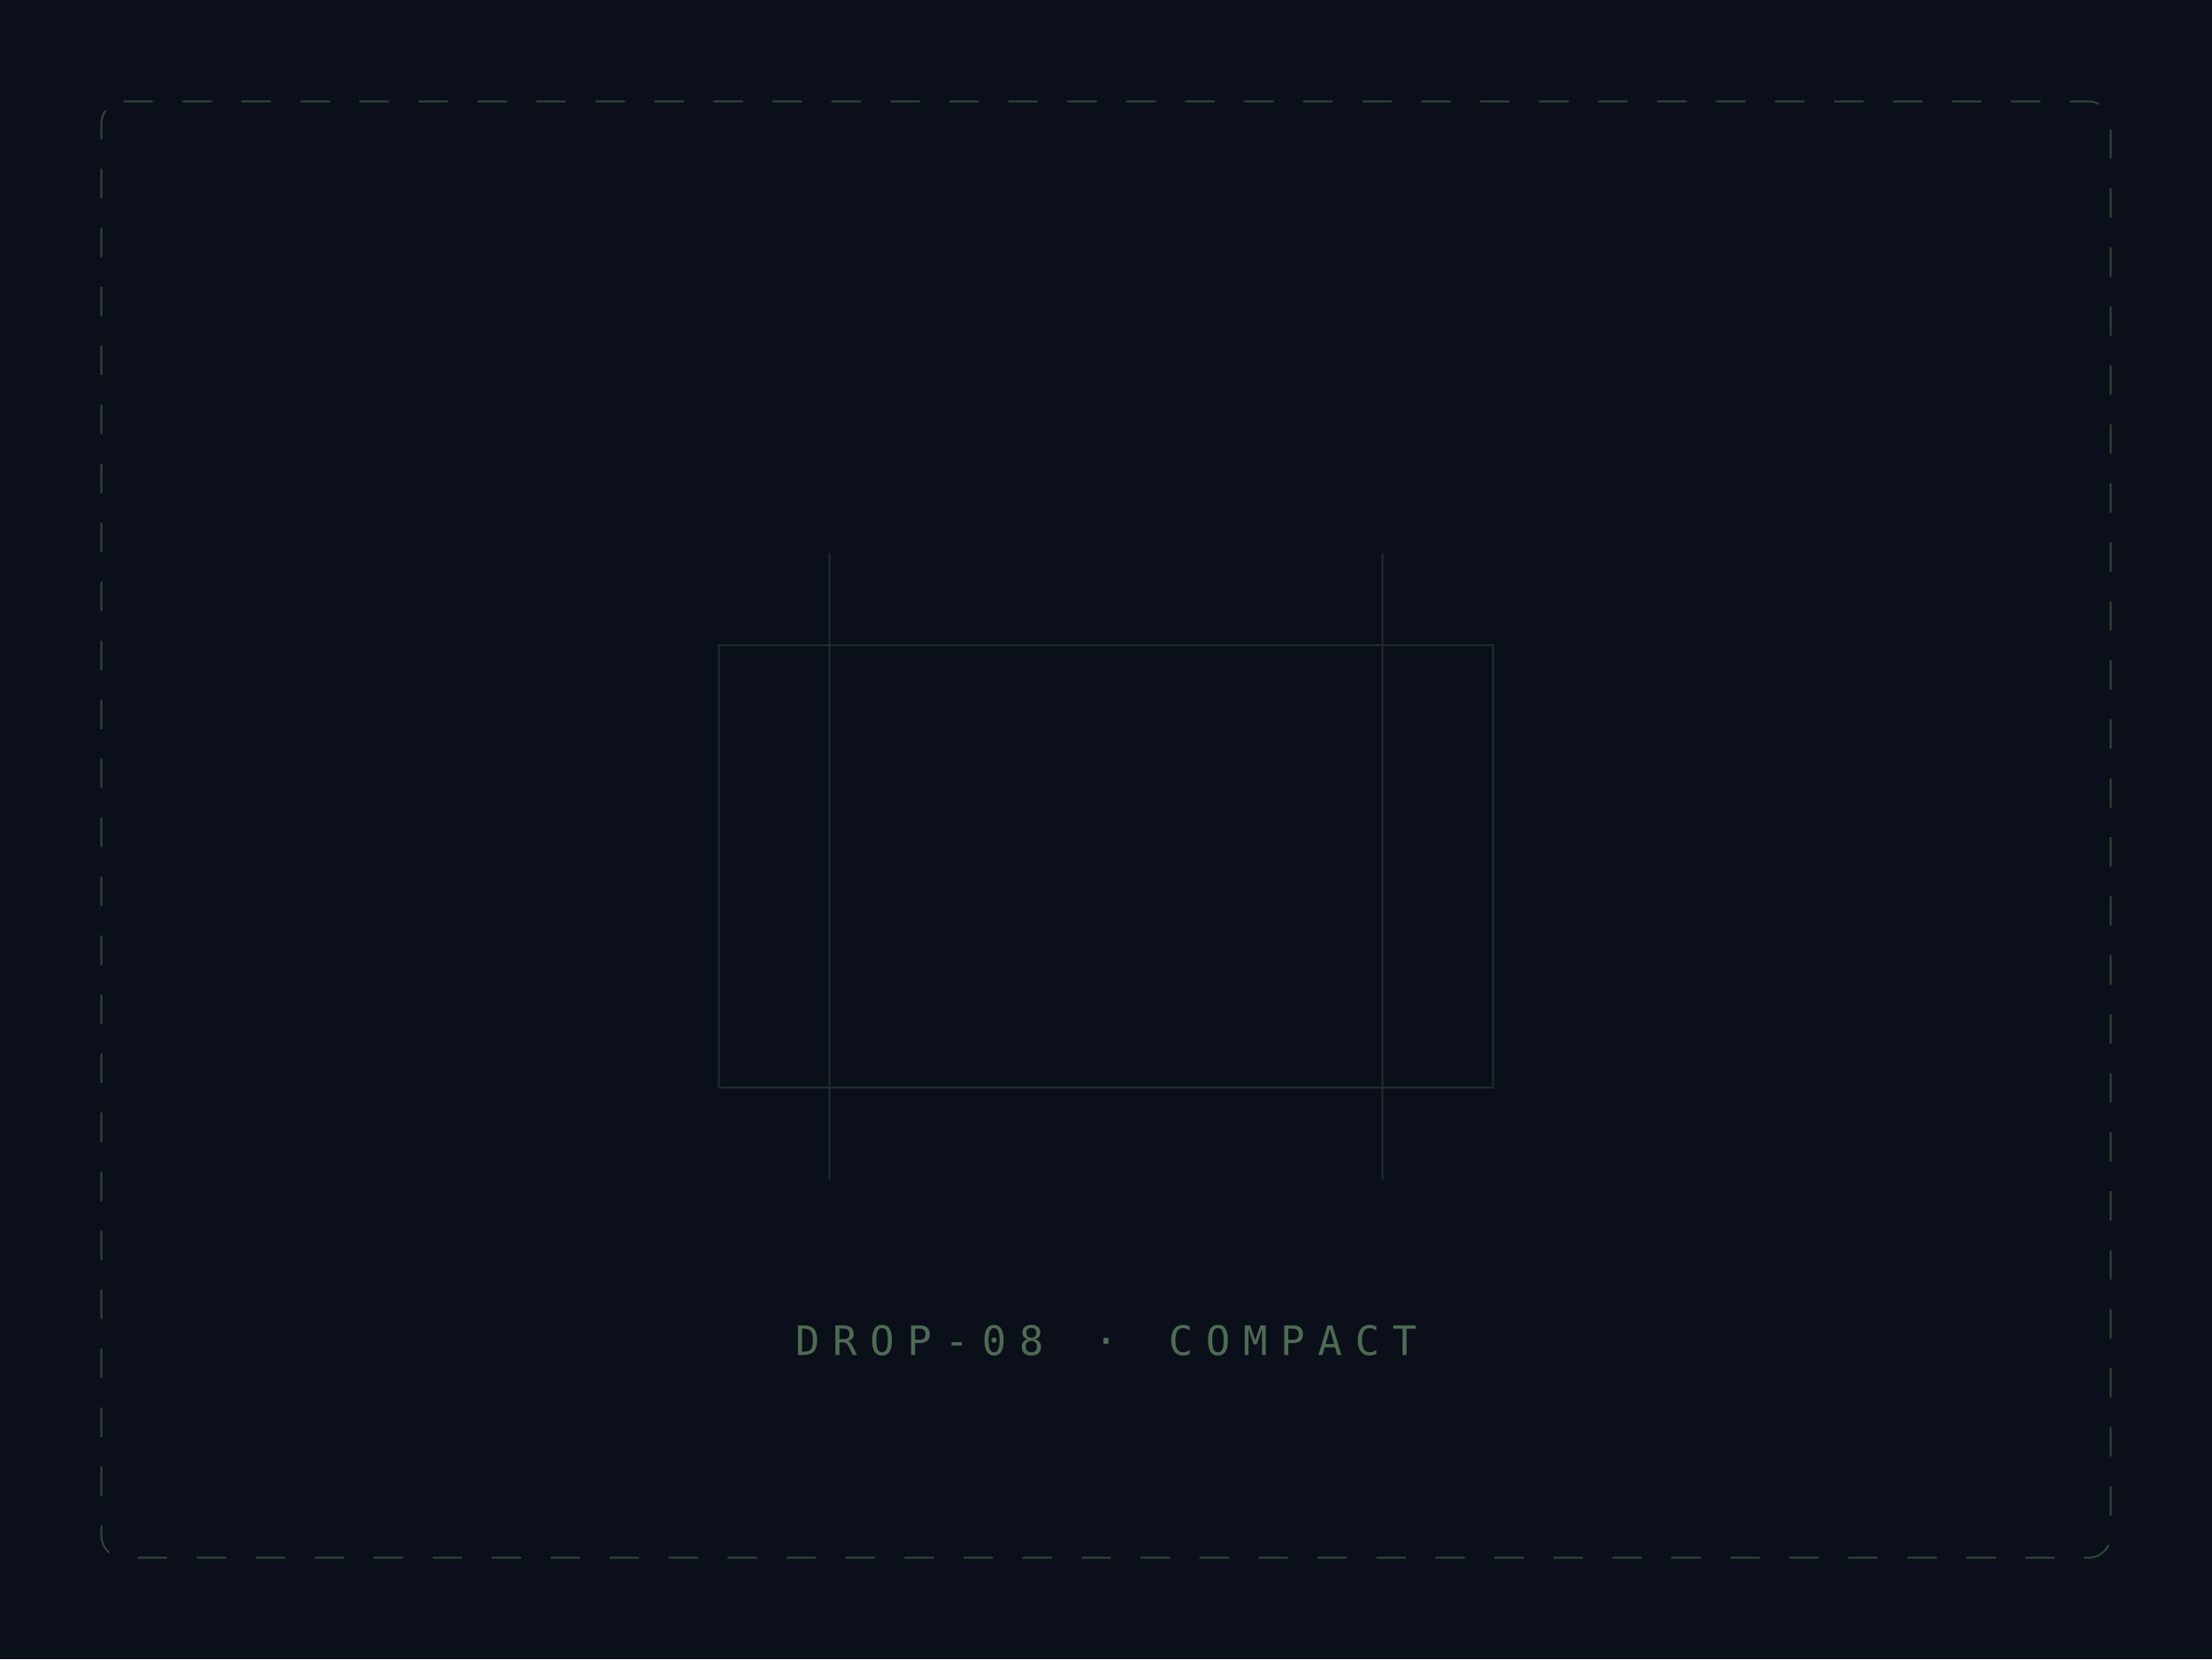
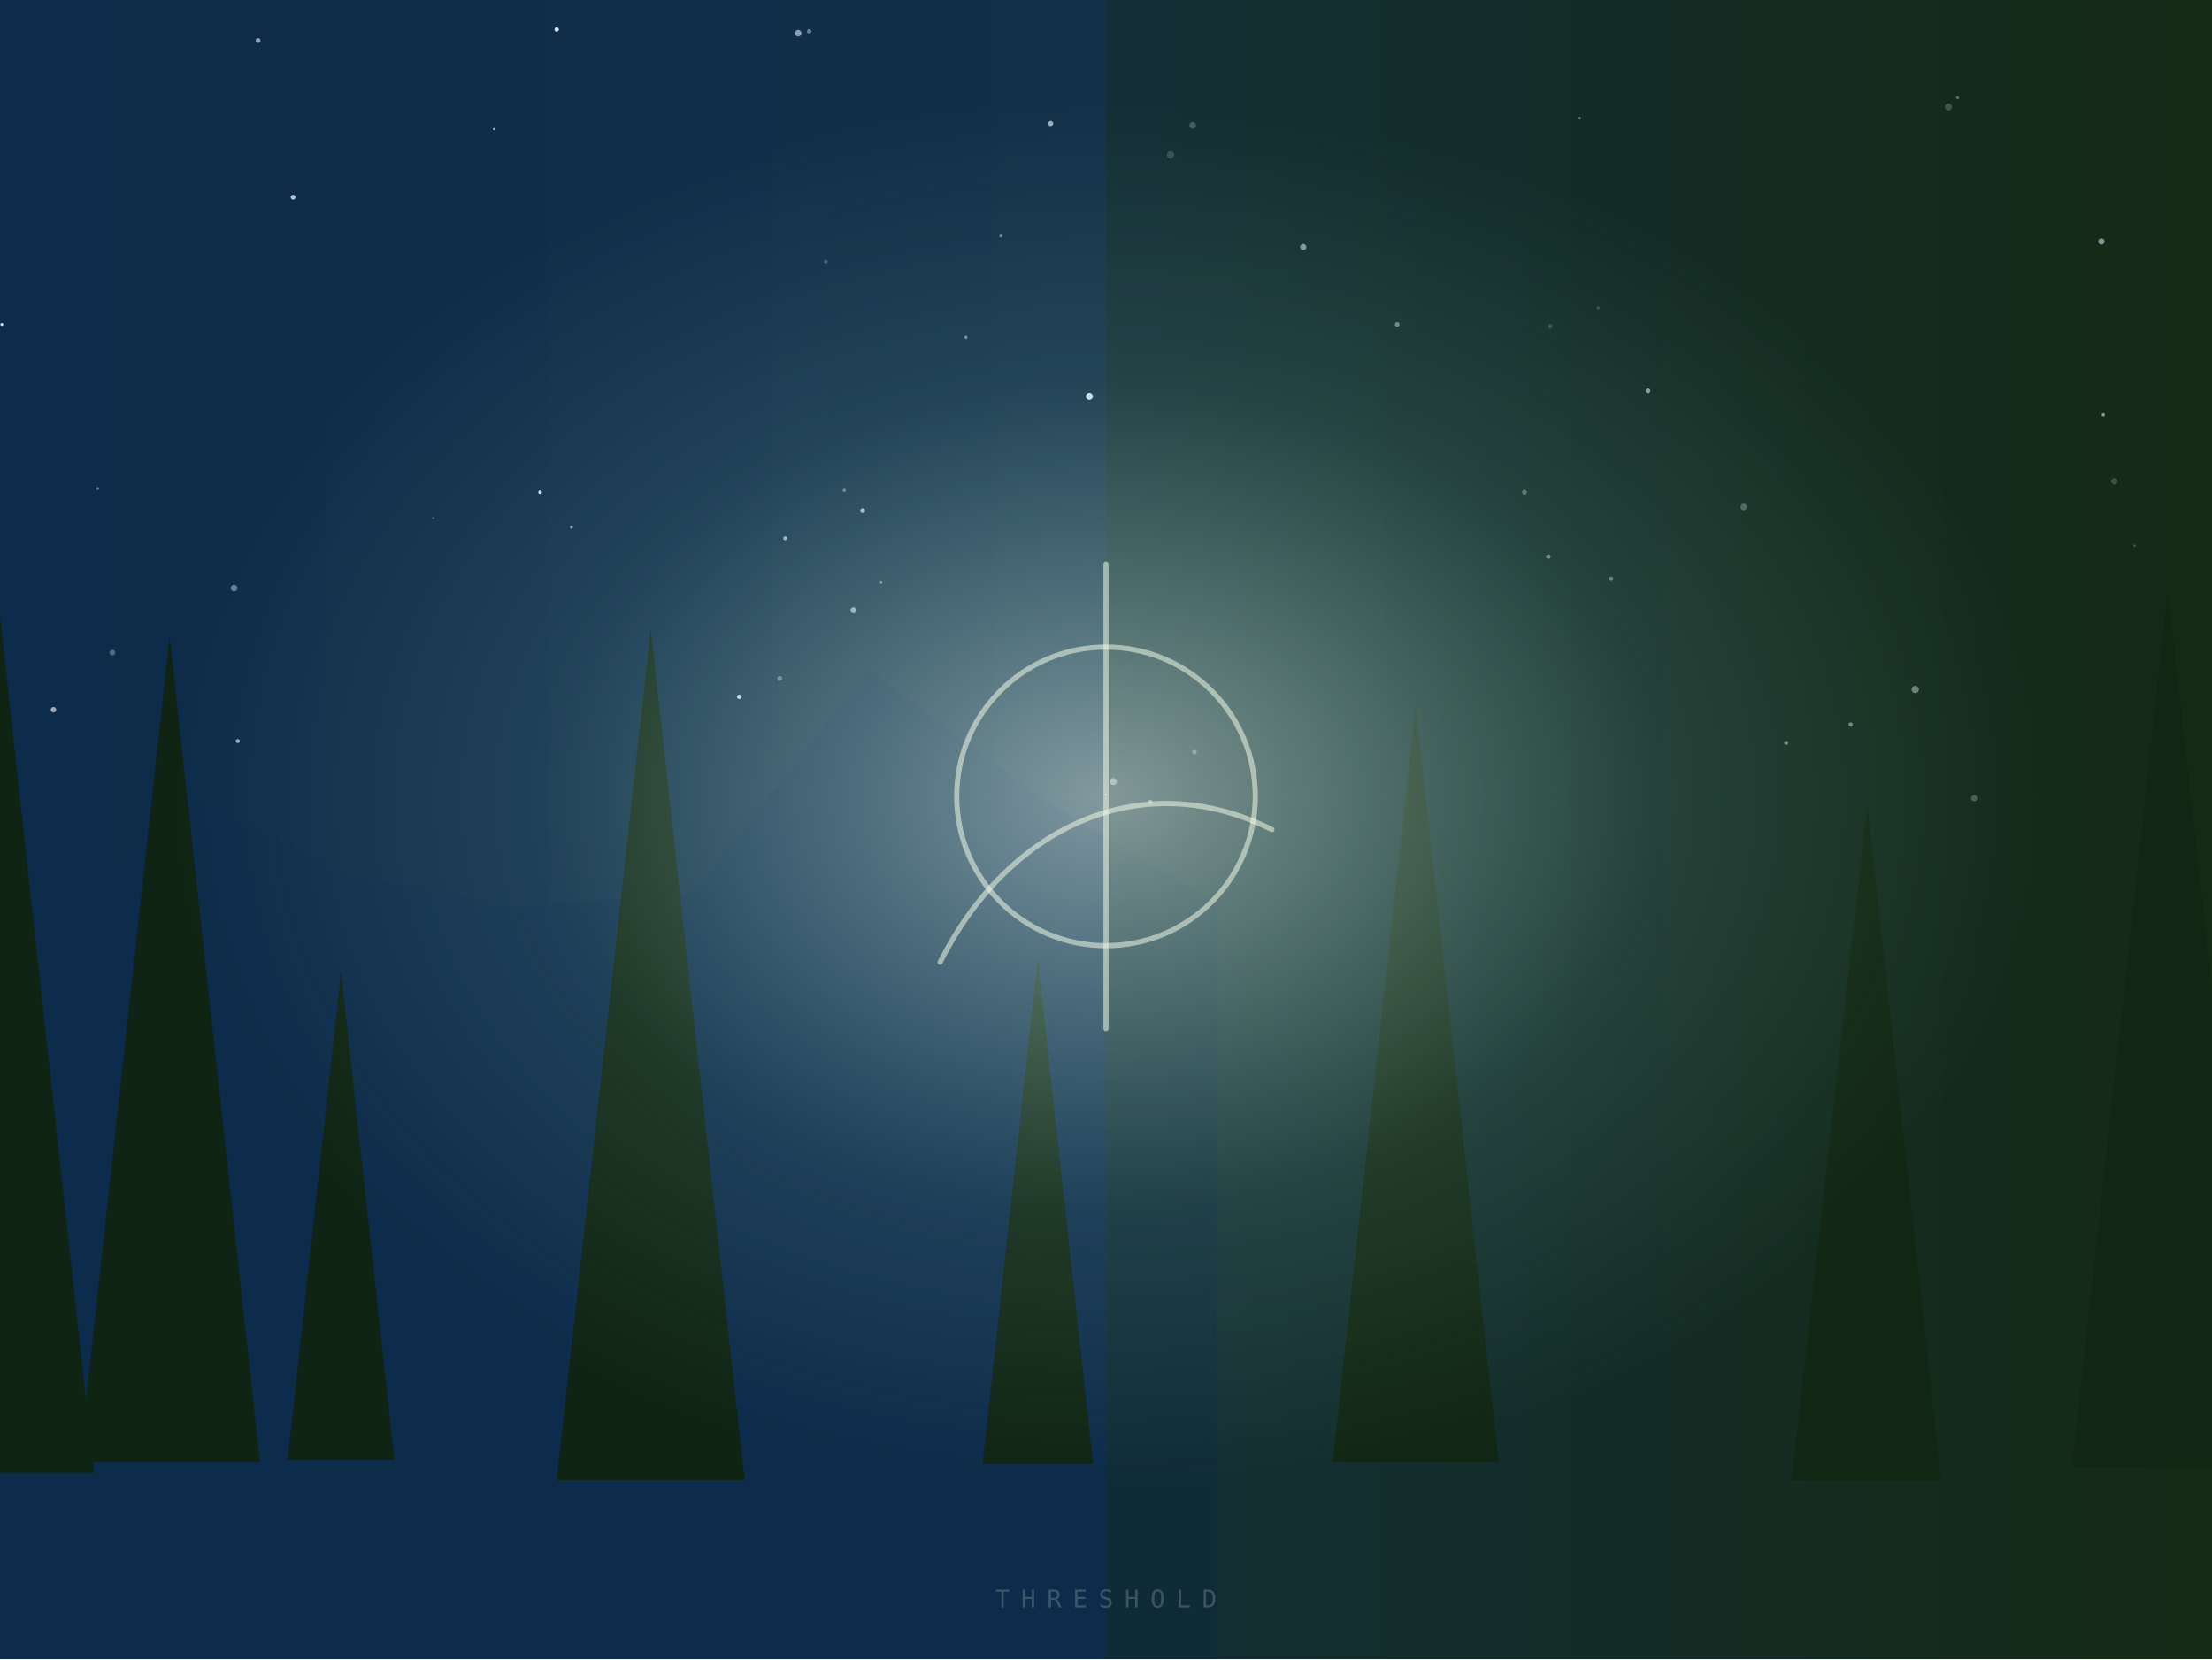
<svg xmlns="http://www.w3.org/2000/svg" viewBox="0 0 1200 900" fill="none">
-   <rect width="1200" height="900" fill="#0a0f1a" />
-   <rect x="55" y="55" width="1090" height="790" rx="12" stroke="#8fc98a" stroke-dasharray="16 16" opacity=".3" />
-   <path d="M390 350h420v240H390zM450 300v340M750 300v340" stroke="#8fc98a" opacity=".16" />
-   <text x="600" y="735" text-anchor="middle" font-family="monospace" font-size="22" letter-spacing="7" fill="#8fc98a" opacity=".5">DROP-08 · COMPACT</text>
+   <defs>
+     <linearGradient id="s79l" x1="0" y1="0" x2="1" y2="0">
+       <stop offset="0" stop-color="#0d2b4a" />
+       <stop offset=".5" stop-color="#123048" />
+       <stop offset="1" stop-color="#152a14" />
+     </linearGradient>
+     <radialGradient id="s79core" cx=".5" cy=".48" r=".42">
+       <stop offset="0" stop-color="#dff0e8" stop-opacity=".55" />
+       <stop offset=".6" stop-color="#9fd9c8" stop-opacity=".12" />
+       <stop offset="1" stop-color="#9fd9c8" stop-opacity="0" />
+     </radialGradient>
+   </defs>
+   <rect width="1200" height="900" fill="url(#s79l)" />
+   <circle cx="1" cy="176" r="0.8" fill="#eaf4ff" opacity="0.89" />
+   <circle cx="1071" cy="433" r="1.7" fill="#eaf4ff" opacity="0.39" />
+   <circle cx="867" cy="167" r="0.8" fill="#eaf4ff" opacity="0.29" />
+   <circle cx="468" cy="277" r="1.3" fill="#eaf4ff" opacity="0.70" />
+   <circle cx="840" cy="302" r="1.2" fill="#eaf4ff" opacity="0.67" />
+   <circle cx="97" cy="426" r="1.7" fill="#eaf4ff" opacity="0.40" />
+   <circle cx="969" cy="403" r="1.1" fill="#eaf4ff" opacity="0.73" />
+   <circle cx="159" cy="107" r="1.3" fill="#eaf4ff" opacity="0.76" />
+   <circle cx="827" cy="267" r="1.3" fill="#eaf4ff" opacity="0.50" />
+   <circle cx="61" cy="354" r="1.5" fill="#eaf4ff" opacity="0.32" />
+   <circle cx="946" cy="275" r="1.8" fill="#eaf4ff" opacity="0.42" />
+   <circle cx="604" cy="424" r="1.9" fill="#eaf4ff" opacity="0.80" />
+   <circle cx="268" cy="70" r="0.6" fill="#eaf4ff" opacity="0.67" />
+   <circle cx="1141" cy="225" r="0.9" fill="#eaf4ff" opacity="0.84" />
+   <circle cx="29" cy="385" r="1.5" fill="#eaf4ff" opacity="0.64" />
+   <circle cx="1140" cy="131" r="1.7" fill="#eaf4ff" opacity="0.81" />
+   <circle cx="140" cy="22" r="1.3" fill="#eaf4ff" opacity="0.61" />
+   <circle cx="310" cy="286" r="0.8" fill="#eaf4ff" opacity="0.56" />
+   <circle cx="293" cy="267" r="1.0" fill="#eaf4ff" opacity="0.88" />
+   <circle cx="874" cy="314" r="1.2" fill="#eaf4ff" opacity="0.58" />
+   <circle cx="647" cy="68" r="1.8" fill="#eaf4ff" opacity="0.37" />
+   <circle cx="1158" cy="296" r="0.6" fill="#eaf4ff" opacity="0.42" />
+   <circle cx="1062" cy="53" r="0.8" fill="#eaf4ff" opacity="0.55" />
+   <circle cx="433" cy="18" r="1.8" fill="#eaf4ff" opacity="0.56" />
+   <circle cx="600" cy="431" r="0.6" fill="#eaf4ff" opacity="0.58" />
+   <circle cx="857" cy="64" r="0.6" fill="#eaf4ff" opacity="0.62" />
+   <circle cx="707" cy="134" r="1.7" fill="#eaf4ff" opacity="0.81" />
+   <circle cx="1004" cy="393" r="1.2" fill="#eaf4ff" opacity="0.64" />
+   <circle cx="635" cy="84" r="2.0" fill="#eaf4ff" opacity="0.26" />
+   <circle cx="448" cy="142" r="1.0" fill="#eaf4ff" opacity="0.26" />
+   <circle cx="401" cy="378" r="1.2" fill="#eaf4ff" opacity="0.85" />
+   <circle cx="1057" cy="58" r="1.9" fill="#eaf4ff" opacity="0.33" />
+   <circle cx="129" cy="402" r="1.1" fill="#eaf4ff" opacity="0.62" />
+   <circle cx="127" cy="319" r="1.8" fill="#eaf4ff" opacity="0.41" />
+   <circle cx="439" cy="17" r="1.2" fill="#eaf4ff" opacity="0.42" />
+   <circle cx="463" cy="331" r="1.6" fill="#eaf4ff" opacity="0.63" />
+   <circle cx="235" cy="281" r="0.6" fill="#eaf4ff" opacity="0.26" />
+   <circle cx="624" cy="435" r="1.2" fill="#eaf4ff" opacity="0.76" />
+   <circle cx="458" cy="266" r="0.9" fill="#eaf4ff" opacity="0.40" />
+   <circle cx="543" cy="128" r="0.8" fill="#eaf4ff" opacity="0.43" />
+   <circle cx="302" cy="16" r="1.2" fill="#eaf4ff" opacity="0.89" />
+   <circle cx="478" cy="316" r="0.7" fill="#eaf4ff" opacity="0.44" />
+   <circle cx="591" cy="215" r="1.9" fill="#eaf4ff" opacity="0.89" />
+   <circle cx="53" cy="265" r="0.8" fill="#eaf4ff" opacity="0.38" />
+   <circle cx="423" cy="368" r="1.3" fill="#eaf4ff" opacity="0.39" />
+   <circle cx="1039" cy="374" r="2.0" fill="#eaf4ff" opacity="0.62" />
+   <circle cx="841" cy="177" r="1.2" fill="#eaf4ff" opacity="0.27" />
+   <circle cx="1188" cy="445" r="1.6" fill="#eaf4ff" opacity="0.64" />
+   <circle cx="758" cy="176" r="1.3" fill="#eaf4ff" opacity="0.66" />
+   <circle cx="426" cy="292" r="1.1" fill="#eaf4ff" opacity="0.64" />
+   <circle cx="1147" cy="261" r="1.7" fill="#eaf4ff" opacity="0.31" />
+   <circle cx="524" cy="183" r="0.9" fill="#eaf4ff" opacity="0.44" />
+   <circle cx="570" cy="67" r="1.4" fill="#eaf4ff" opacity="0.63" />
+   <circle cx="894" cy="212" r="1.3" fill="#eaf4ff" opacity="0.87" />
+   <circle cx="648" cy="408" r="1.2" fill="#eaf4ff" opacity="0.59" />
+   <polygon points="0,594 94,426 189,475 283,492 377,484 471,363 566,434 660,490 660,900 0,900" fill="#0d2b4a" opacity="1" />
+   <polygon points="0,334 51,799 -51,799" fill="#0f2412" />
+   <polygon points="92,345 141,793 43,793" fill="#0f2412" />
+   <polygon points="1013,436 1053,803 972,803" fill="#0f2412" />
+   <polygon points="563,520 593,794 533,794" fill="#0f2412" />
+   <polygon points="185,527 214,792 156,792" fill="#0f2412" />
+   <polygon points="1176,321 1229,796 1124,796" fill="#0f2412" />
+   <polygon points="768,383 813,793 723,793" fill="#0f2412" />
+   <polygon points="353,341 404,803 302,803" fill="#0f2412" />
+   <rect x="600" y="0" width="600" height="900" fill="#152a14" opacity=".35" />
+   <rect width="1200" height="900" fill="url(#s79core)" />
+   <g transform="translate(600 432)" stroke="#eef7e3" stroke-opacity=".55" stroke-width="2.812" stroke-linecap="round" fill="none">
+     <circle r="81" />
+     <line x1="0" y1="-126" x2="0" y2="126" />
+     <path d="M-90 90 C -54 18, 18 -18, 90 18" />
+   </g>
+   <text x="600" y="872" text-anchor="middle" font-family="monospace" font-size="13.333" letter-spacing="6" fill="#d8ecdc" opacity=".22">THRESHOLD</text>
</svg>
